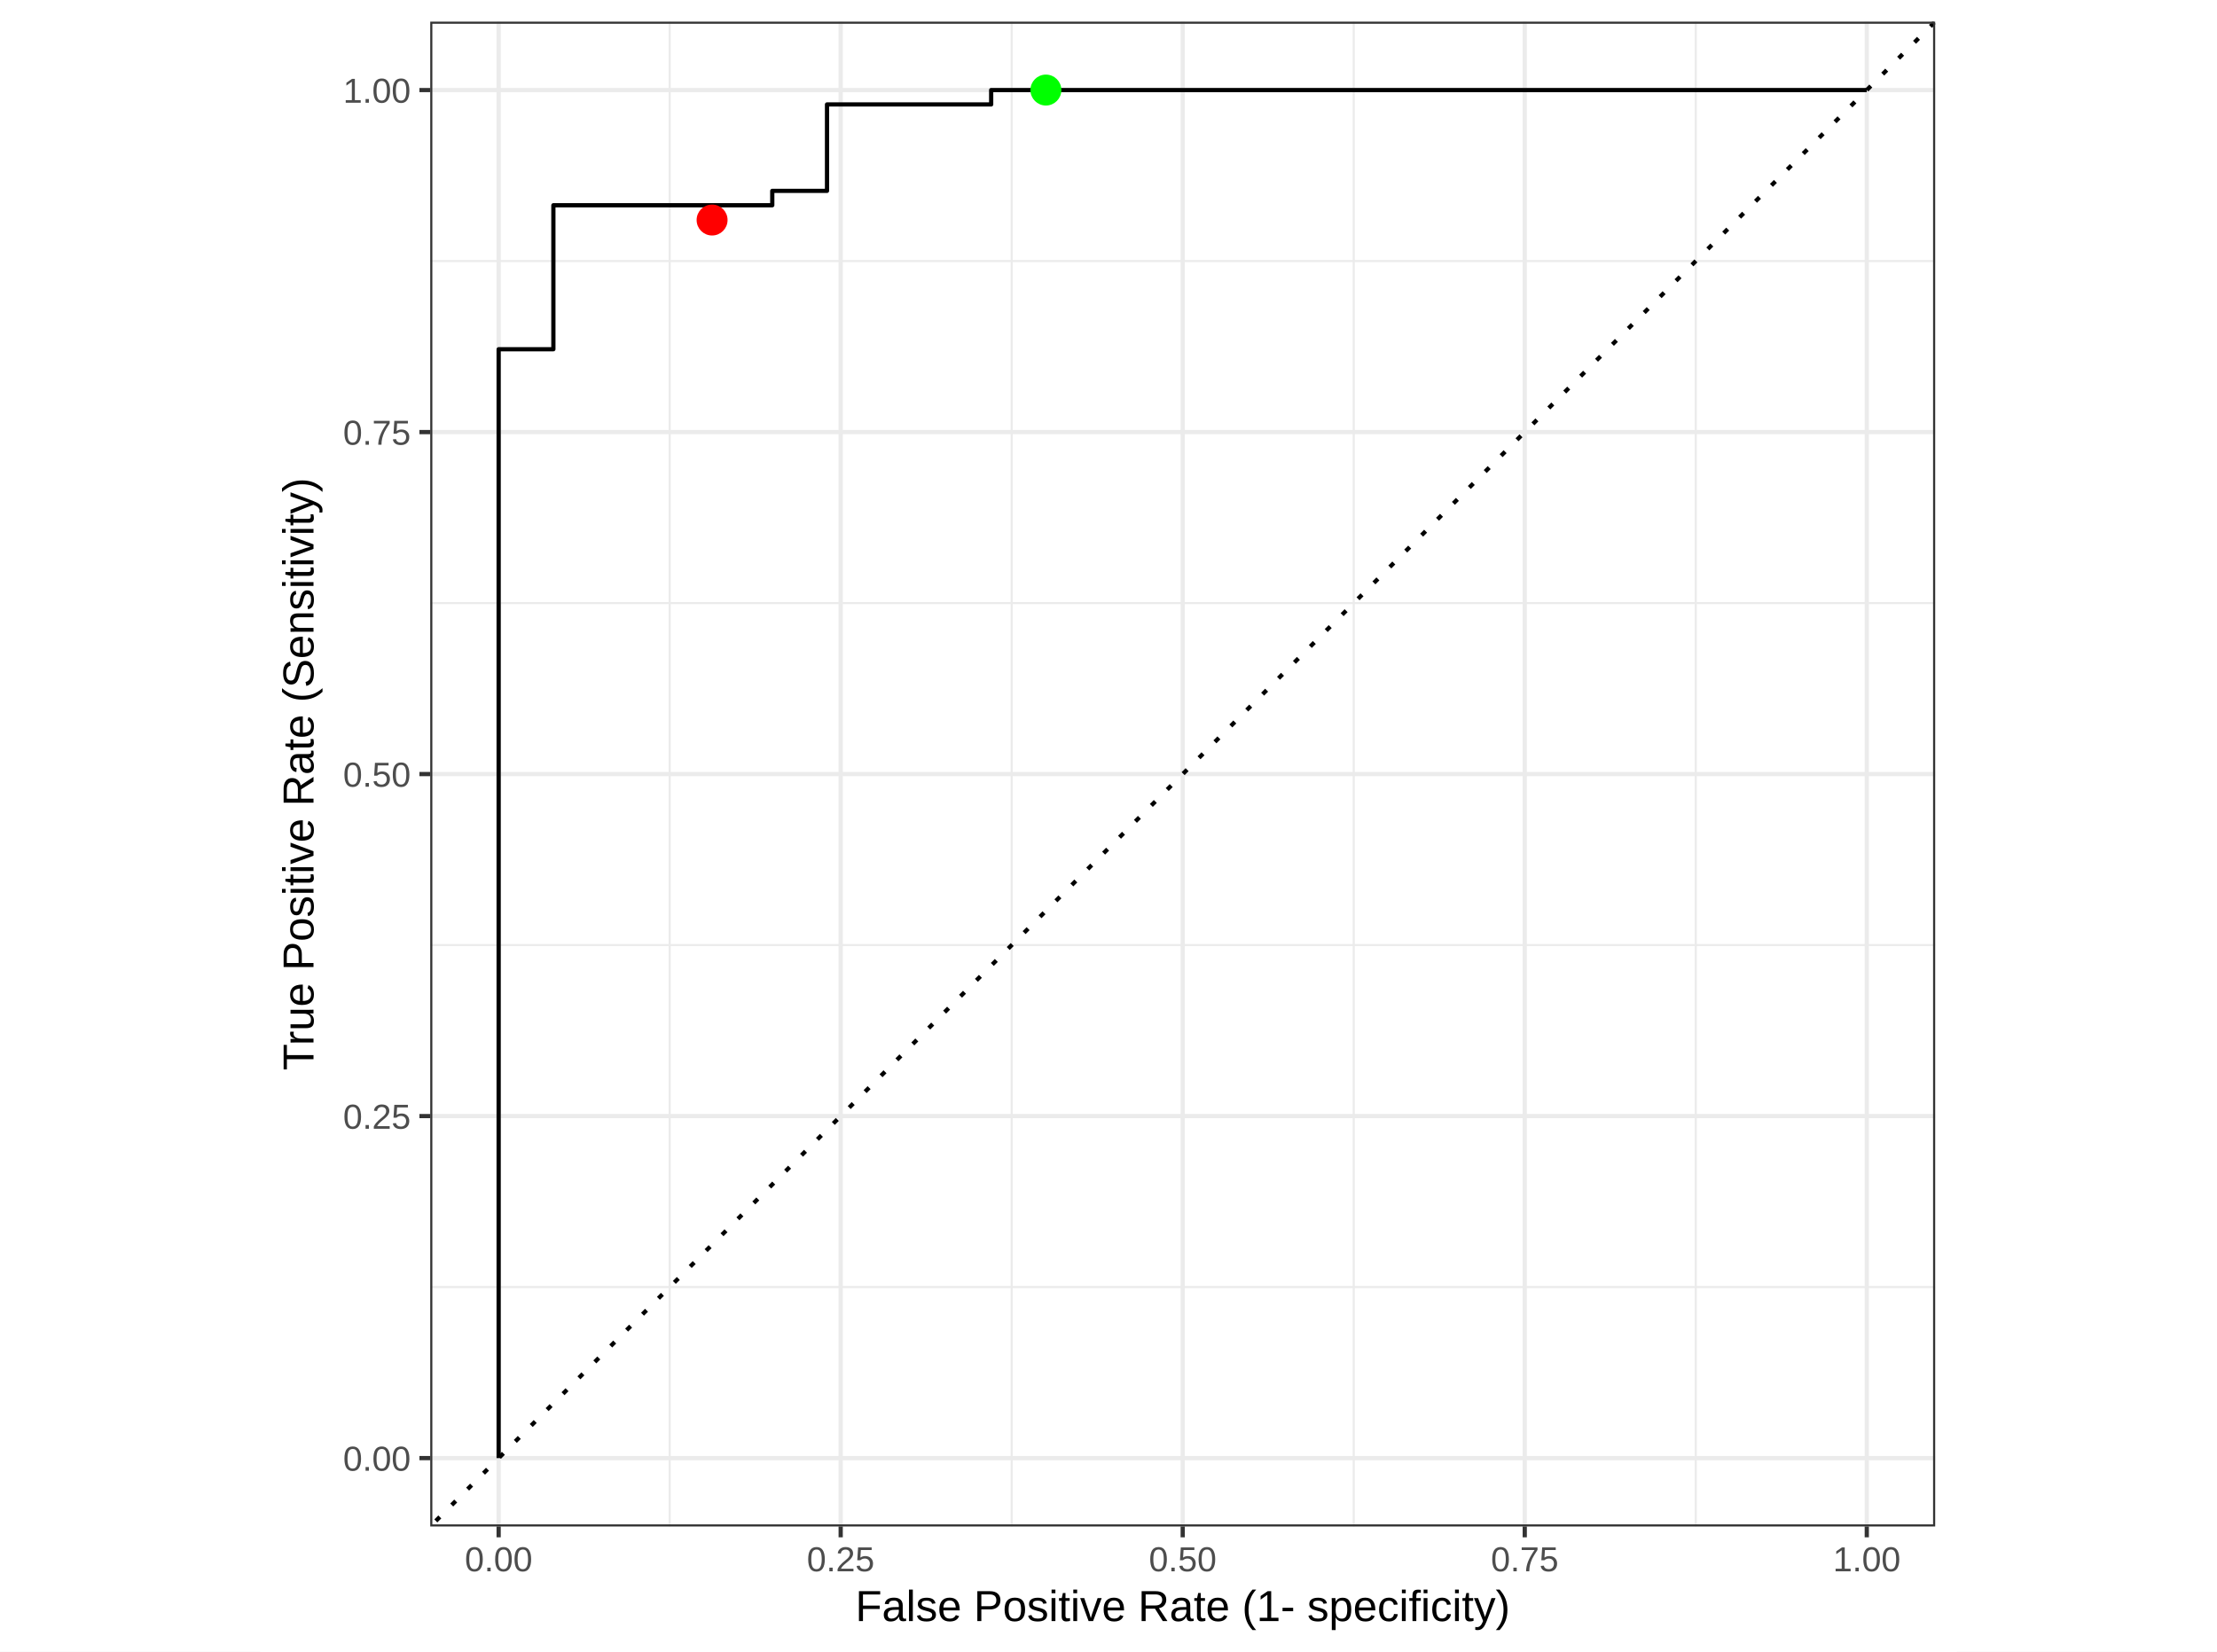
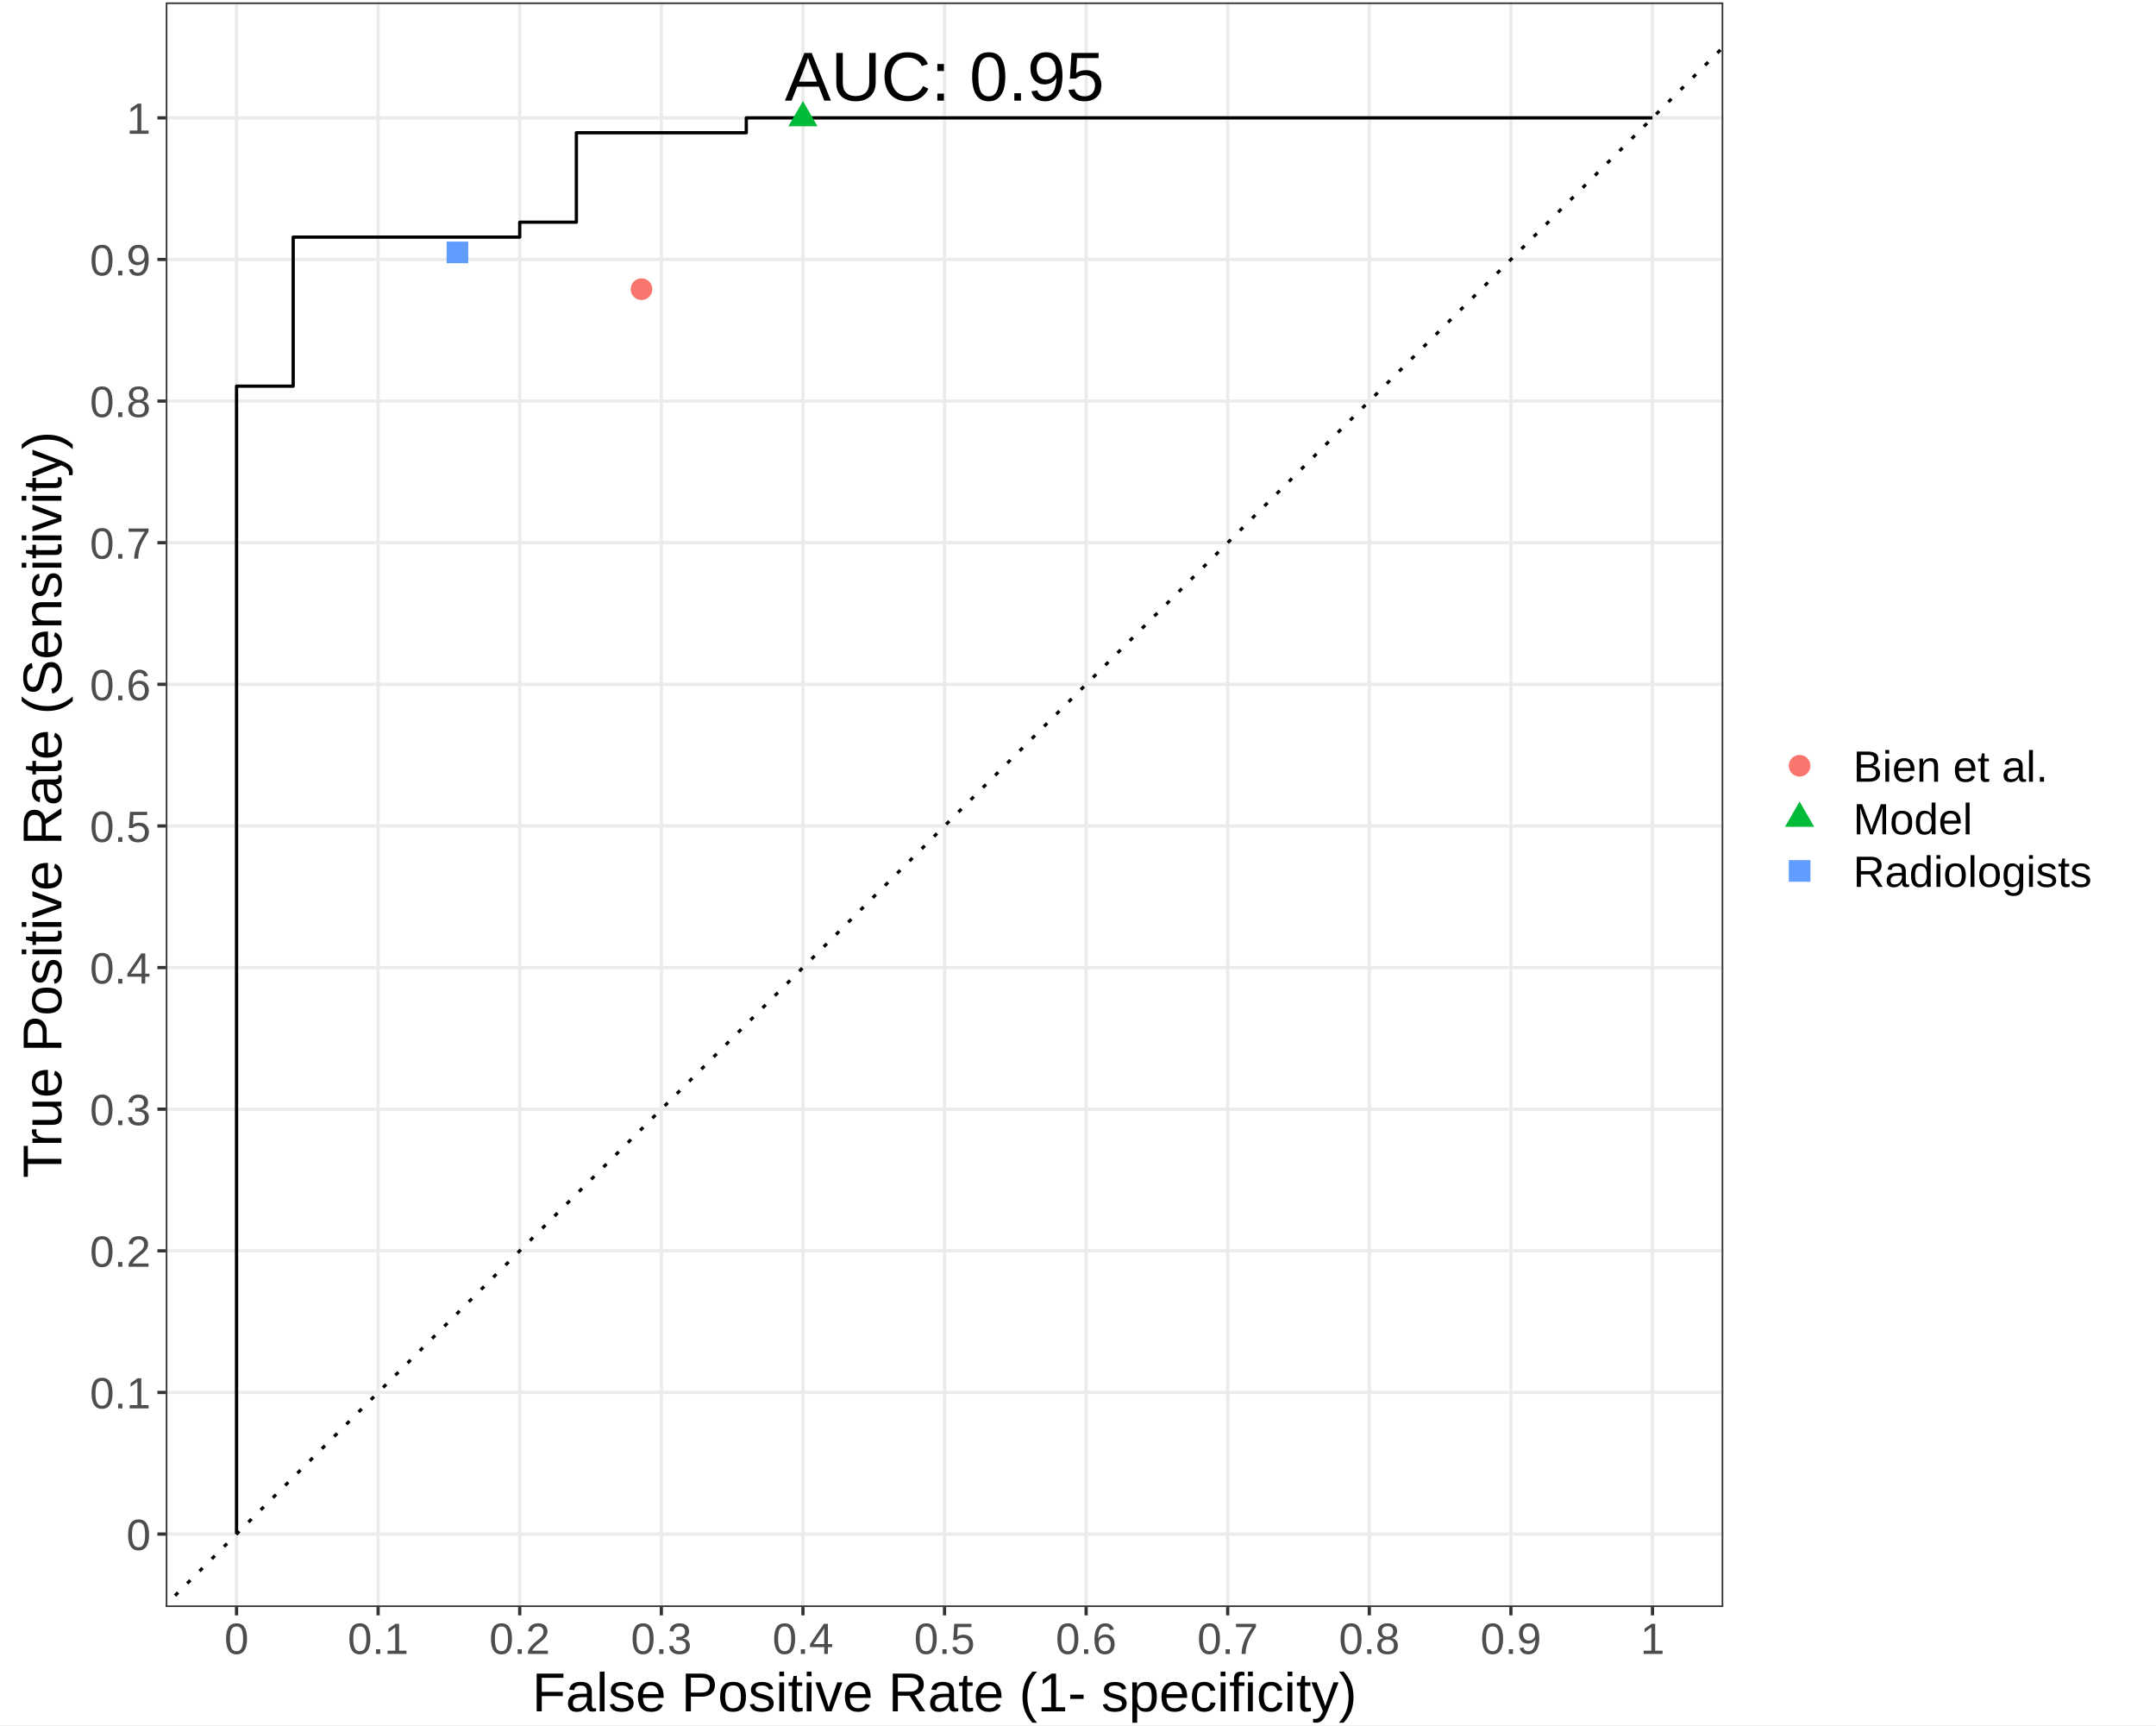
- <svg xmlns="http://www.w3.org/2000/svg" class="svglite" width="561.00pt" height="418.00pt" viewBox="0 0 561.00 418.00">
+ <svg xmlns="http://www.w3.org/2000/svg" class="svglite" width="708.66pt" height="566.93pt" viewBox="0 0 708.66 566.93">
  <defs>
    <style type="text/css">
    .svglite line, .svglite polyline, .svglite polygon, .svglite path, .svglite rect, .svglite circle {
      fill: none;
      stroke: #000000;
      stroke-linecap: round;
      stroke-linejoin: round;
      stroke-miterlimit: 10.00;
    }
  </style>
  </defs>
  <rect width="100%" height="100%" style="stroke: none; fill: #FFFFFF;" />
  <defs>
-     <clipPath id="cpMC4wMHw1NjEuMDB8MC4wMHw0MTguMDA=">
-       <rect x="0.00" y="0.00" width="561.00" height="418.00" />
+     <clipPath id="cpMC4wMHw3MDguNjZ8MC4wMHw1NjYuOTM=">
+       <rect x="0.00" y="0.00" width="708.66" height="566.93" />
    </clipPath>
  </defs>
-   <g clip-path="url(#cpMC4wMHw1NjEuMDB8MC4wMHw0MTguMDA=)">
+   <g clip-path="url(#cpMC4wMHw3MDguNjZ8MC4wMHw1NjYuOTM=)">
</g>
  <defs>
-     <clipPath id="cpNjUuODN8NDk1LjE3fDAuMDB8NDE4LjAw">
-       <rect x="65.83" y="0.00" width="429.33" height="418.00" />
+     <clipPath id="cpNi4yNnw3MDIuNDF8MC4wMHw1NjYuOTM=">
+       <rect x="6.26" y="0.00" width="696.15" height="566.93" />
    </clipPath>
  </defs>
-   <g clip-path="url(#cpNjUuODN8NDk1LjE3fDAuMDB8NDE4LjAw)">
-     <rect x="65.83" y="0.00" width="429.33" height="418.00" style="stroke-width: 1.07; stroke: #FFFFFF; fill: #FFFFFF;" />
+   <g clip-path="url(#cpNi4yNnw3MDIuNDF8MC4wMHw1NjYuOTM=)">
+     <rect x="6.26" y="0.00" width="696.15" height="566.93" style="stroke-width: 1.07; stroke: #FFFFFF; fill: #FFFFFF;" />
  </g>
-   <g clip-path="url(#cpMC4wMHw1NjEuMDB8MC4wMHw0MTguMDA=)">
+   <g clip-path="url(#cpMC4wMHw3MDguNjZ8MC4wMHw1NjYuOTM=)">
</g>
  <defs>
-     <clipPath id="cpMTA4Ljg3fDQ4OS42OXw1LjQ4fDM4Ni4yOQ==">
-       <rect x="108.87" y="5.48" width="380.82" height="380.82" />
+     <clipPath id="cpNTQuNDh8NTY2LjQzfDAuODB8NTI4LjEx">
+       <rect x="54.48" y="0.80" width="511.95" height="527.31" />
    </clipPath>
  </defs>
-   <g clip-path="url(#cpMTA4Ljg3fDQ4OS42OXw1LjQ4fDM4Ni4yOQ==)">
-     <rect x="108.87" y="5.48" width="380.82" height="380.82" style="stroke-width: 1.07; stroke: none; fill: #FFFFFF;" />
-     <polyline points="108.87,325.71 489.69,325.71 " style="stroke-width: 0.53; stroke: #EBEBEB; stroke-linecap: butt;" />
-     <polyline points="108.87,239.16 489.69,239.16 " style="stroke-width: 0.53; stroke: #EBEBEB; stroke-linecap: butt;" />
-     <polyline points="108.87,152.61 489.69,152.61 " style="stroke-width: 0.53; stroke: #EBEBEB; stroke-linecap: butt;" />
-     <polyline points="108.87,66.06 489.69,66.06 " style="stroke-width: 0.53; stroke: #EBEBEB; stroke-linecap: butt;" />
-     <polyline points="169.46,386.29 169.46,5.48 " style="stroke-width: 0.53; stroke: #EBEBEB; stroke-linecap: butt;" />
-     <polyline points="256.00,386.29 256.00,5.48 " style="stroke-width: 0.53; stroke: #EBEBEB; stroke-linecap: butt;" />
-     <polyline points="342.55,386.29 342.55,5.48 " style="stroke-width: 0.53; stroke: #EBEBEB; stroke-linecap: butt;" />
-     <polyline points="429.10,386.29 429.10,5.48 " style="stroke-width: 0.53; stroke: #EBEBEB; stroke-linecap: butt;" />
-     <polyline points="108.87,368.99 489.69,368.99 " style="stroke-width: 1.07; stroke: #EBEBEB; stroke-linecap: butt;" />
-     <polyline points="108.87,282.44 489.69,282.44 " style="stroke-width: 1.07; stroke: #EBEBEB; stroke-linecap: butt;" />
-     <polyline points="108.87,195.89 489.69,195.89 " style="stroke-width: 1.07; stroke: #EBEBEB; stroke-linecap: butt;" />
-     <polyline points="108.87,109.34 489.69,109.34 " style="stroke-width: 1.07; stroke: #EBEBEB; stroke-linecap: butt;" />
-     <polyline points="108.87,22.79 489.69,22.79 " style="stroke-width: 1.07; stroke: #EBEBEB; stroke-linecap: butt;" />
-     <polyline points="126.18,386.29 126.18,5.48 " style="stroke-width: 1.07; stroke: #EBEBEB; stroke-linecap: butt;" />
-     <polyline points="212.73,386.29 212.73,5.48 " style="stroke-width: 1.07; stroke: #EBEBEB; stroke-linecap: butt;" />
-     <polyline points="299.28,386.29 299.28,5.48 " style="stroke-width: 1.07; stroke: #EBEBEB; stroke-linecap: butt;" />
-     <polyline points="385.83,386.29 385.83,5.48 " style="stroke-width: 1.07; stroke: #EBEBEB; stroke-linecap: butt;" />
-     <polyline points="472.38,386.29 472.38,5.48 " style="stroke-width: 1.07; stroke: #EBEBEB; stroke-linecap: butt;" />
-     <polyline points="472.38,22.79 472.38,22.79 458.53,22.79 444.68,22.79 430.83,22.79 416.99,22.79 403.14,22.79 389.29,22.79 375.44,22.79 361.59,22.79 347.75,22.79 333.90,22.79 320.05,22.79 306.20,22.79 292.36,22.79 278.51,22.79 264.66,22.79 250.81,22.79 250.81,26.43 236.96,26.43 223.12,26.43 209.27,26.43 209.27,30.08 209.27,33.72 209.27,37.37 209.27,41.01 209.27,44.65 209.27,48.30 195.42,48.30 195.42,51.94 181.57,51.94 167.72,51.94 153.88,51.94 140.03,51.94 140.03,55.59 140.03,59.23 140.03,62.88 140.03,66.52 140.03,70.16 140.03,73.81 140.03,77.45 140.03,81.10 140.03,84.74 140.03,88.38 126.18,88.38 126.18,92.03 126.18,95.67 126.18,99.32 126.18,102.96 126.18,106.61 126.18,110.25 126.18,113.89 126.18,117.54 126.18,121.18 126.18,124.83 126.18,128.47 126.18,132.11 126.18,135.76 126.18,139.40 126.18,143.05 126.18,146.69 126.18,150.34 126.18,153.98 126.18,157.62 126.18,161.27 126.18,164.91 126.18,168.56 126.18,172.20 126.18,175.84 126.18,179.49 126.18,183.13 126.18,186.78 126.18,190.42 126.18,194.07 126.18,197.71 126.18,201.35 126.18,205.00 126.18,208.64 126.18,212.29 126.18,215.93 126.18,219.57 126.18,223.22 126.18,226.86 126.18,230.51 126.18,234.15 126.18,237.80 126.18,241.44 126.18,245.08 126.18,248.73 126.18,252.37 126.18,256.02 126.18,259.66 126.18,263.30 126.18,266.95 126.18,270.59 126.18,274.24 126.18,277.88 126.18,281.53 126.18,285.17 126.18,288.81 126.18,292.46 126.18,296.10 126.18,299.75 126.18,303.39 126.18,307.03 126.18,310.68 126.18,314.32 126.18,317.97 126.18,321.61 126.18,325.26 126.18,328.90 126.18,332.54 126.18,336.19 126.18,339.83 126.18,343.48 126.18,347.12 126.18,350.76 126.18,354.41 126.18,358.05 126.18,361.70 126.18,365.34 126.18,368.99 " style="stroke-width: 1.07; stroke-linecap: butt;" />
-     <line x1="-271.94" y1="767.11" x2="870.50" y2="-375.34" style="stroke-width: 1.07; stroke-dasharray: 1.42,4.27; stroke-linecap: butt;" />
-     <circle cx="180.19" cy="55.68" r="3.56" style="stroke-width: 0.71; stroke: #FF0000; fill: #FF0000;" />
-     <circle cx="264.66" cy="22.79" r="3.56" style="stroke-width: 0.71; stroke: #00FF00; fill: #00FF00;" />
-     <rect x="108.87" y="5.48" width="380.82" height="380.82" style="stroke-width: 1.07; stroke: #333333;" />
+   <g clip-path="url(#cpNTQuNDh8NTY2LjQzfDAuODB8NTI4LjEx)">
+     <rect x="54.48" y="0.80" width="511.95" height="527.31" style="stroke-width: 1.07; stroke: none; fill: #FFFFFF;" />
+     <polyline points="54.48,504.14 566.43,504.14 " style="stroke-width: 1.07; stroke: #EBEBEB; stroke-linecap: butt;" />
+     <polyline points="54.48,457.60 566.43,457.60 " style="stroke-width: 1.07; stroke: #EBEBEB; stroke-linecap: butt;" />
+     <polyline points="54.48,411.06 566.43,411.06 " style="stroke-width: 1.07; stroke: #EBEBEB; stroke-linecap: butt;" />
+     <polyline points="54.48,364.51 566.43,364.51 " style="stroke-width: 1.07; stroke: #EBEBEB; stroke-linecap: butt;" />
+     <polyline points="54.48,317.97 566.43,317.97 " style="stroke-width: 1.07; stroke: #EBEBEB; stroke-linecap: butt;" />
+     <polyline points="54.48,271.43 566.43,271.43 " style="stroke-width: 1.07; stroke: #EBEBEB; stroke-linecap: butt;" />
+     <polyline points="54.48,224.89 566.43,224.89 " style="stroke-width: 1.07; stroke: #EBEBEB; stroke-linecap: butt;" />
+     <polyline points="54.48,178.35 566.43,178.35 " style="stroke-width: 1.07; stroke: #EBEBEB; stroke-linecap: butt;" />
+     <polyline points="54.48,131.81 566.43,131.81 " style="stroke-width: 1.07; stroke: #EBEBEB; stroke-linecap: butt;" />
+     <polyline points="54.48,85.27 566.43,85.27 " style="stroke-width: 1.07; stroke: #EBEBEB; stroke-linecap: butt;" />
+     <polyline points="54.48,38.73 566.43,38.73 " style="stroke-width: 1.07; stroke: #EBEBEB; stroke-linecap: butt;" />
+     <polyline points="77.75,528.11 77.75,0.80 " style="stroke-width: 1.07; stroke: #EBEBEB; stroke-linecap: butt;" />
+     <polyline points="124.29,528.11 124.29,0.80 " style="stroke-width: 1.07; stroke: #EBEBEB; stroke-linecap: butt;" />
+     <polyline points="170.83,528.11 170.83,0.80 " style="stroke-width: 1.07; stroke: #EBEBEB; stroke-linecap: butt;" />
+     <polyline points="217.38,528.11 217.38,0.80 " style="stroke-width: 1.07; stroke: #EBEBEB; stroke-linecap: butt;" />
+     <polyline points="263.92,528.11 263.92,0.80 " style="stroke-width: 1.07; stroke: #EBEBEB; stroke-linecap: butt;" />
+     <polyline points="310.46,528.11 310.46,0.80 " style="stroke-width: 1.07; stroke: #EBEBEB; stroke-linecap: butt;" />
+     <polyline points="357.00,528.11 357.00,0.80 " style="stroke-width: 1.07; stroke: #EBEBEB; stroke-linecap: butt;" />
+     <polyline points="403.54,528.11 403.54,0.80 " style="stroke-width: 1.07; stroke: #EBEBEB; stroke-linecap: butt;" />
+     <polyline points="450.08,528.11 450.08,0.80 " style="stroke-width: 1.07; stroke: #EBEBEB; stroke-linecap: butt;" />
+     <polyline points="496.62,528.11 496.62,0.80 " style="stroke-width: 1.07; stroke: #EBEBEB; stroke-linecap: butt;" />
+     <polyline points="543.16,528.11 543.16,0.80 " style="stroke-width: 1.07; stroke: #EBEBEB; stroke-linecap: butt;" />
+     <polyline points="543.16,38.73 543.16,38.73 524.55,38.73 505.93,38.73 487.31,38.73 468.70,38.73 450.08,38.73 431.46,38.73 412.85,38.73 394.23,38.73 375.61,38.73 357.00,38.73 338.38,38.73 319.77,38.73 301.15,38.73 282.53,38.73 263.92,38.73 245.30,38.73 245.30,43.63 226.68,43.63 208.07,43.63 189.45,43.63 189.45,48.53 189.45,53.42 189.45,58.32 189.45,63.22 189.45,68.12 189.45,73.02 170.83,73.02 170.83,77.92 152.22,77.92 133.60,77.92 114.99,77.92 96.37,77.92 96.37,82.82 96.37,87.72 96.37,92.62 96.37,97.52 96.37,102.42 96.37,107.31 96.37,112.21 96.37,117.11 96.37,122.01 96.37,126.91 77.75,126.91 77.75,131.81 77.75,136.71 77.75,141.61 77.75,146.51 77.75,151.41 77.75,156.30 77.75,161.20 77.75,166.10 77.75,171.00 77.75,175.90 77.75,180.80 77.75,185.70 77.75,190.60 77.75,195.50 77.75,200.40 77.75,205.30 77.75,210.19 77.75,215.09 77.75,219.99 77.75,224.89 77.75,229.79 77.75,234.69 77.75,239.59 77.75,244.49 77.75,249.39 77.75,254.29 77.75,259.18 77.75,264.08 77.75,268.98 77.75,273.88 77.75,278.78 77.75,283.68 77.75,288.58 77.75,293.48 77.75,298.38 77.75,303.28 77.75,308.18 77.75,313.07 77.75,317.97 77.75,322.87 77.75,327.77 77.75,332.67 77.75,337.57 77.75,342.47 77.75,347.37 77.75,352.27 77.75,357.17 77.75,362.06 77.75,366.96 77.75,371.86 77.75,376.76 77.75,381.66 77.75,386.56 77.75,391.46 77.75,396.36 77.75,401.26 77.75,406.16 77.75,411.06 77.75,415.95 77.75,420.85 77.75,425.75 77.75,430.65 77.75,435.55 77.75,440.45 77.75,445.35 77.75,450.25 77.75,455.15 77.75,460.05 77.75,464.94 77.75,469.84 77.75,474.74 77.75,479.64 77.75,484.54 77.75,489.44 77.75,494.34 77.75,499.24 77.75,504.14 " style="stroke-width: 1.07; stroke-linecap: butt;" />
+     <line x1="-457.47" y1="1039.36" x2="1078.38" y2="-496.49" style="stroke-width: 1.07; stroke-dasharray: 1.42,4.27; stroke-linecap: butt;" />
+     <polygon points="263.92,33.20 268.70,41.49 259.13,41.49 " style="stroke-width: 0.71; stroke: none; fill: #00BA38;" />
+     <circle cx="210.86" cy="95.04" r="3.56" style="stroke-width: 0.71; stroke: none; fill: #F8766D;" />
+     <polygon points="146.80,86.50 153.91,86.50 153.91,79.39 146.80,79.39 " style="stroke-width: 0.71; stroke: none; fill: #619CFF;" />
+     <text x="310.46" y="33.06" text-anchor="middle" style="font-size: 22.76px; font-family: Arial;" textLength="113.64px" lengthAdjust="spacingAndGlyphs">AUC: 0.95</text>
+     <rect x="54.48" y="0.80" width="511.95" height="527.31" style="stroke-width: 1.07; stroke: #333333;" />
  </g>
-   <g clip-path="url(#cpMC4wMHw1NjEuMDB8MC4wMHw0MTguMDA=)">
-     <text x="103.94" y="372.19" text-anchor="end" style="font-size: 8.80px; fill: #4D4D4D; font-family: Arial;" textLength="19.58px" lengthAdjust="spacingAndGlyphs">0.00</text>
-     <text x="103.94" y="285.64" text-anchor="end" style="font-size: 8.80px; fill: #4D4D4D; font-family: Arial;" textLength="19.58px" lengthAdjust="spacingAndGlyphs">0.25</text>
-     <text x="103.94" y="199.09" text-anchor="end" style="font-size: 8.80px; fill: #4D4D4D; font-family: Arial;" textLength="19.58px" lengthAdjust="spacingAndGlyphs">0.50</text>
-     <text x="103.94" y="112.55" text-anchor="end" style="font-size: 8.80px; fill: #4D4D4D; font-family: Arial;" textLength="19.58px" lengthAdjust="spacingAndGlyphs">0.75</text>
-     <text x="103.94" y="26.00" text-anchor="end" style="font-size: 8.80px; fill: #4D4D4D; font-family: Arial;" textLength="19.58px" lengthAdjust="spacingAndGlyphs">1.00</text>
-     <polyline points="106.13,368.99 108.87,368.99 " style="stroke-width: 1.07; stroke: #333333; stroke-linecap: butt;" />
-     <polyline points="106.13,282.44 108.87,282.44 " style="stroke-width: 1.07; stroke: #333333; stroke-linecap: butt;" />
-     <polyline points="106.13,195.89 108.87,195.89 " style="stroke-width: 1.07; stroke: #333333; stroke-linecap: butt;" />
-     <polyline points="106.13,109.34 108.87,109.34 " style="stroke-width: 1.07; stroke: #333333; stroke-linecap: butt;" />
-     <polyline points="106.13,22.79 108.87,22.79 " style="stroke-width: 1.07; stroke: #333333; stroke-linecap: butt;" />
-     <polyline points="126.18,389.03 126.18,386.29 " style="stroke-width: 1.07; stroke: #333333; stroke-linecap: butt;" />
-     <polyline points="212.73,389.03 212.73,386.29 " style="stroke-width: 1.07; stroke: #333333; stroke-linecap: butt;" />
-     <polyline points="299.28,389.03 299.28,386.29 " style="stroke-width: 1.07; stroke: #333333; stroke-linecap: butt;" />
-     <polyline points="385.83,389.03 385.83,386.29 " style="stroke-width: 1.07; stroke: #333333; stroke-linecap: butt;" />
-     <polyline points="472.38,389.03 472.38,386.29 " style="stroke-width: 1.07; stroke: #333333; stroke-linecap: butt;" />
-     <text x="126.18" y="397.64" text-anchor="middle" style="font-size: 8.80px; fill: #4D4D4D; font-family: Arial;" textLength="19.58px" lengthAdjust="spacingAndGlyphs">0.00</text>
-     <text x="212.73" y="397.64" text-anchor="middle" style="font-size: 8.80px; fill: #4D4D4D; font-family: Arial;" textLength="19.58px" lengthAdjust="spacingAndGlyphs">0.25</text>
-     <text x="299.28" y="397.64" text-anchor="middle" style="font-size: 8.80px; fill: #4D4D4D; font-family: Arial;" textLength="19.58px" lengthAdjust="spacingAndGlyphs">0.50</text>
-     <text x="385.83" y="397.64" text-anchor="middle" style="font-size: 8.80px; fill: #4D4D4D; font-family: Arial;" textLength="19.58px" lengthAdjust="spacingAndGlyphs">0.75</text>
-     <text x="472.38" y="397.64" text-anchor="middle" style="font-size: 8.80px; fill: #4D4D4D; font-family: Arial;" textLength="19.58px" lengthAdjust="spacingAndGlyphs">1.00</text>
-     <text x="299.28" y="410.23" text-anchor="middle" style="font-size: 11.00px; font-family: Arial;" textLength="184.26px" lengthAdjust="spacingAndGlyphs">False Positive Rate (1- specificity)</text>
-     <text transform="translate(79.33,195.89) rotate(-90)" text-anchor="middle" style="font-size: 11.00px; font-family: Arial;" textLength="167.35px" lengthAdjust="spacingAndGlyphs">True Positive Rate (Sensitivity)</text>
+   <g clip-path="url(#cpMC4wMHw3MDguNjZ8MC4wMHw1NjYuOTM=)">
+     <text x="49.55" y="509.38" text-anchor="end" style="font-size: 14.40px; fill: #4D4D4D; font-family: Arial;" textLength="9.16px" lengthAdjust="spacingAndGlyphs">0</text>
+     <text x="49.55" y="462.84" text-anchor="end" style="font-size: 14.40px; fill: #4D4D4D; font-family: Arial;" textLength="22.89px" lengthAdjust="spacingAndGlyphs">0.1</text>
+     <text x="49.55" y="416.30" text-anchor="end" style="font-size: 14.40px; fill: #4D4D4D; font-family: Arial;" textLength="22.89px" lengthAdjust="spacingAndGlyphs">0.2</text>
+     <text x="49.55" y="369.76" text-anchor="end" style="font-size: 14.40px; fill: #4D4D4D; font-family: Arial;" textLength="22.89px" lengthAdjust="spacingAndGlyphs">0.3</text>
+     <text x="49.55" y="323.22" text-anchor="end" style="font-size: 14.40px; fill: #4D4D4D; font-family: Arial;" textLength="22.89px" lengthAdjust="spacingAndGlyphs">0.4</text>
+     <text x="49.55" y="276.68" text-anchor="end" style="font-size: 14.40px; fill: #4D4D4D; font-family: Arial;" textLength="22.89px" lengthAdjust="spacingAndGlyphs">0.5</text>
+     <text x="49.55" y="230.14" text-anchor="end" style="font-size: 14.40px; fill: #4D4D4D; font-family: Arial;" textLength="22.89px" lengthAdjust="spacingAndGlyphs">0.6</text>
+     <text x="49.55" y="183.60" text-anchor="end" style="font-size: 14.40px; fill: #4D4D4D; font-family: Arial;" textLength="22.89px" lengthAdjust="spacingAndGlyphs">0.7</text>
+     <text x="49.55" y="137.05" text-anchor="end" style="font-size: 14.40px; fill: #4D4D4D; font-family: Arial;" textLength="22.89px" lengthAdjust="spacingAndGlyphs">0.8</text>
+     <text x="49.55" y="90.51" text-anchor="end" style="font-size: 14.40px; fill: #4D4D4D; font-family: Arial;" textLength="22.89px" lengthAdjust="spacingAndGlyphs">0.9</text>
+     <text x="49.55" y="43.97" text-anchor="end" style="font-size: 14.40px; fill: #4D4D4D; font-family: Arial;" textLength="9.16px" lengthAdjust="spacingAndGlyphs">1</text>
+     <polyline points="51.74,504.14 54.48,504.14 " style="stroke-width: 1.07; stroke: #333333; stroke-linecap: butt;" />
+     <polyline points="51.74,457.60 54.48,457.60 " style="stroke-width: 1.07; stroke: #333333; stroke-linecap: butt;" />
+     <polyline points="51.74,411.06 54.48,411.06 " style="stroke-width: 1.07; stroke: #333333; stroke-linecap: butt;" />
+     <polyline points="51.74,364.51 54.48,364.51 " style="stroke-width: 1.07; stroke: #333333; stroke-linecap: butt;" />
+     <polyline points="51.74,317.97 54.48,317.97 " style="stroke-width: 1.07; stroke: #333333; stroke-linecap: butt;" />
+     <polyline points="51.74,271.43 54.48,271.43 " style="stroke-width: 1.07; stroke: #333333; stroke-linecap: butt;" />
+     <polyline points="51.74,224.89 54.48,224.89 " style="stroke-width: 1.07; stroke: #333333; stroke-linecap: butt;" />
+     <polyline points="51.74,178.35 54.48,178.35 " style="stroke-width: 1.07; stroke: #333333; stroke-linecap: butt;" />
+     <polyline points="51.74,131.81 54.48,131.81 " style="stroke-width: 1.07; stroke: #333333; stroke-linecap: butt;" />
+     <polyline points="51.74,85.27 54.48,85.27 " style="stroke-width: 1.07; stroke: #333333; stroke-linecap: butt;" />
+     <polyline points="51.74,38.73 54.48,38.73 " style="stroke-width: 1.07; stroke: #333333; stroke-linecap: butt;" />
+     <polyline points="77.75,530.85 77.75,528.11 " style="stroke-width: 1.07; stroke: #333333; stroke-linecap: butt;" />
+     <polyline points="124.29,530.85 124.29,528.11 " style="stroke-width: 1.07; stroke: #333333; stroke-linecap: butt;" />
+     <polyline points="170.83,530.85 170.83,528.11 " style="stroke-width: 1.07; stroke: #333333; stroke-linecap: butt;" />
+     <polyline points="217.38,530.85 217.38,528.11 " style="stroke-width: 1.07; stroke: #333333; stroke-linecap: butt;" />
+     <polyline points="263.92,530.85 263.92,528.11 " style="stroke-width: 1.07; stroke: #333333; stroke-linecap: butt;" />
+     <polyline points="310.46,530.85 310.46,528.11 " style="stroke-width: 1.07; stroke: #333333; stroke-linecap: butt;" />
+     <polyline points="357.00,530.85 357.00,528.11 " style="stroke-width: 1.07; stroke: #333333; stroke-linecap: butt;" />
+     <polyline points="403.54,530.85 403.54,528.11 " style="stroke-width: 1.07; stroke: #333333; stroke-linecap: butt;" />
+     <polyline points="450.08,530.85 450.08,528.11 " style="stroke-width: 1.07; stroke: #333333; stroke-linecap: butt;" />
+     <polyline points="496.62,530.85 496.62,528.11 " style="stroke-width: 1.07; stroke: #333333; stroke-linecap: butt;" />
+     <polyline points="543.16,530.85 543.16,528.11 " style="stroke-width: 1.07; stroke: #333333; stroke-linecap: butt;" />
+     <text x="77.75" y="543.53" text-anchor="middle" style="font-size: 14.40px; fill: #4D4D4D; font-family: Arial;" textLength="9.16px" lengthAdjust="spacingAndGlyphs">0</text>
+     <text x="124.29" y="543.53" text-anchor="middle" style="font-size: 14.40px; fill: #4D4D4D; font-family: Arial;" textLength="22.89px" lengthAdjust="spacingAndGlyphs">0.1</text>
+     <text x="170.83" y="543.53" text-anchor="middle" style="font-size: 14.40px; fill: #4D4D4D; font-family: Arial;" textLength="22.89px" lengthAdjust="spacingAndGlyphs">0.2</text>
+     <text x="217.38" y="543.53" text-anchor="middle" style="font-size: 14.40px; fill: #4D4D4D; font-family: Arial;" textLength="22.89px" lengthAdjust="spacingAndGlyphs">0.3</text>
+     <text x="263.92" y="543.53" text-anchor="middle" style="font-size: 14.40px; fill: #4D4D4D; font-family: Arial;" textLength="22.89px" lengthAdjust="spacingAndGlyphs">0.4</text>
+     <text x="310.46" y="543.53" text-anchor="middle" style="font-size: 14.40px; fill: #4D4D4D; font-family: Arial;" textLength="22.89px" lengthAdjust="spacingAndGlyphs">0.5</text>
+     <text x="357.00" y="543.53" text-anchor="middle" style="font-size: 14.40px; fill: #4D4D4D; font-family: Arial;" textLength="22.89px" lengthAdjust="spacingAndGlyphs">0.6</text>
+     <text x="403.54" y="543.53" text-anchor="middle" style="font-size: 14.40px; fill: #4D4D4D; font-family: Arial;" textLength="22.89px" lengthAdjust="spacingAndGlyphs">0.7</text>
+     <text x="450.08" y="543.53" text-anchor="middle" style="font-size: 14.40px; fill: #4D4D4D; font-family: Arial;" textLength="22.89px" lengthAdjust="spacingAndGlyphs">0.8</text>
+     <text x="496.62" y="543.53" text-anchor="middle" style="font-size: 14.40px; fill: #4D4D4D; font-family: Arial;" textLength="22.89px" lengthAdjust="spacingAndGlyphs">0.9</text>
+     <text x="543.16" y="543.53" text-anchor="middle" style="font-size: 14.40px; fill: #4D4D4D; font-family: Arial;" textLength="9.16px" lengthAdjust="spacingAndGlyphs">1</text>
+     <text x="310.46" y="562.39" text-anchor="middle" style="font-size: 18.00px; font-family: Arial;" textLength="301.48px" lengthAdjust="spacingAndGlyphs">False Positive Rate (1- specificity)</text>
+     <text transform="translate(20.18,264.45) rotate(-90)" text-anchor="middle" style="font-size: 18.00px; font-family: Arial;" textLength="273.83px" lengthAdjust="spacingAndGlyphs">True Positive Rate (Sensitivity)</text>
+     <rect x="577.39" y="228.57" width="124.22" height="71.77" style="stroke-width: 1.07; stroke: none; fill: #FFFFFF;" />
+     <rect x="582.87" y="243.01" width="17.28" height="17.28" style="stroke-width: 1.07; stroke: none; fill: #FFFFFF;" />
+     <circle cx="591.51" cy="251.65" r="3.56" style="stroke-width: 0.71; stroke: none; fill: #F8766D;" />
+     <rect x="582.87" y="260.29" width="17.28" height="17.28" style="stroke-width: 1.07; stroke: none; fill: #FFFFFF;" />
+     <polygon points="591.51,263.41 596.30,271.70 586.72,271.70 " style="stroke-width: 0.71; stroke: none; fill: #00BA38;" />
+     <rect x="582.87" y="277.57" width="17.28" height="17.28" style="stroke-width: 1.07; stroke: none; fill: #FFFFFF;" />
+     <polygon points="587.96,289.77 595.07,289.77 595.07,282.66 587.96,282.66 " style="stroke-width: 0.71; stroke: none; fill: #619CFF;" />
+     <text x="609.12" y="256.90" style="font-size: 14.40px; font-family: Arial;" textLength="72.88px" lengthAdjust="spacingAndGlyphs">Bien et al.</text>
+     <text x="609.12" y="274.18" style="font-size: 14.40px; font-family: Arial;" textLength="43.21px" lengthAdjust="spacingAndGlyphs">Model</text>
+     <text x="609.12" y="291.46" style="font-size: 14.40px; font-family: Arial;" textLength="87.01px" lengthAdjust="spacingAndGlyphs">Radiologists</text>
  </g>
</svg>
